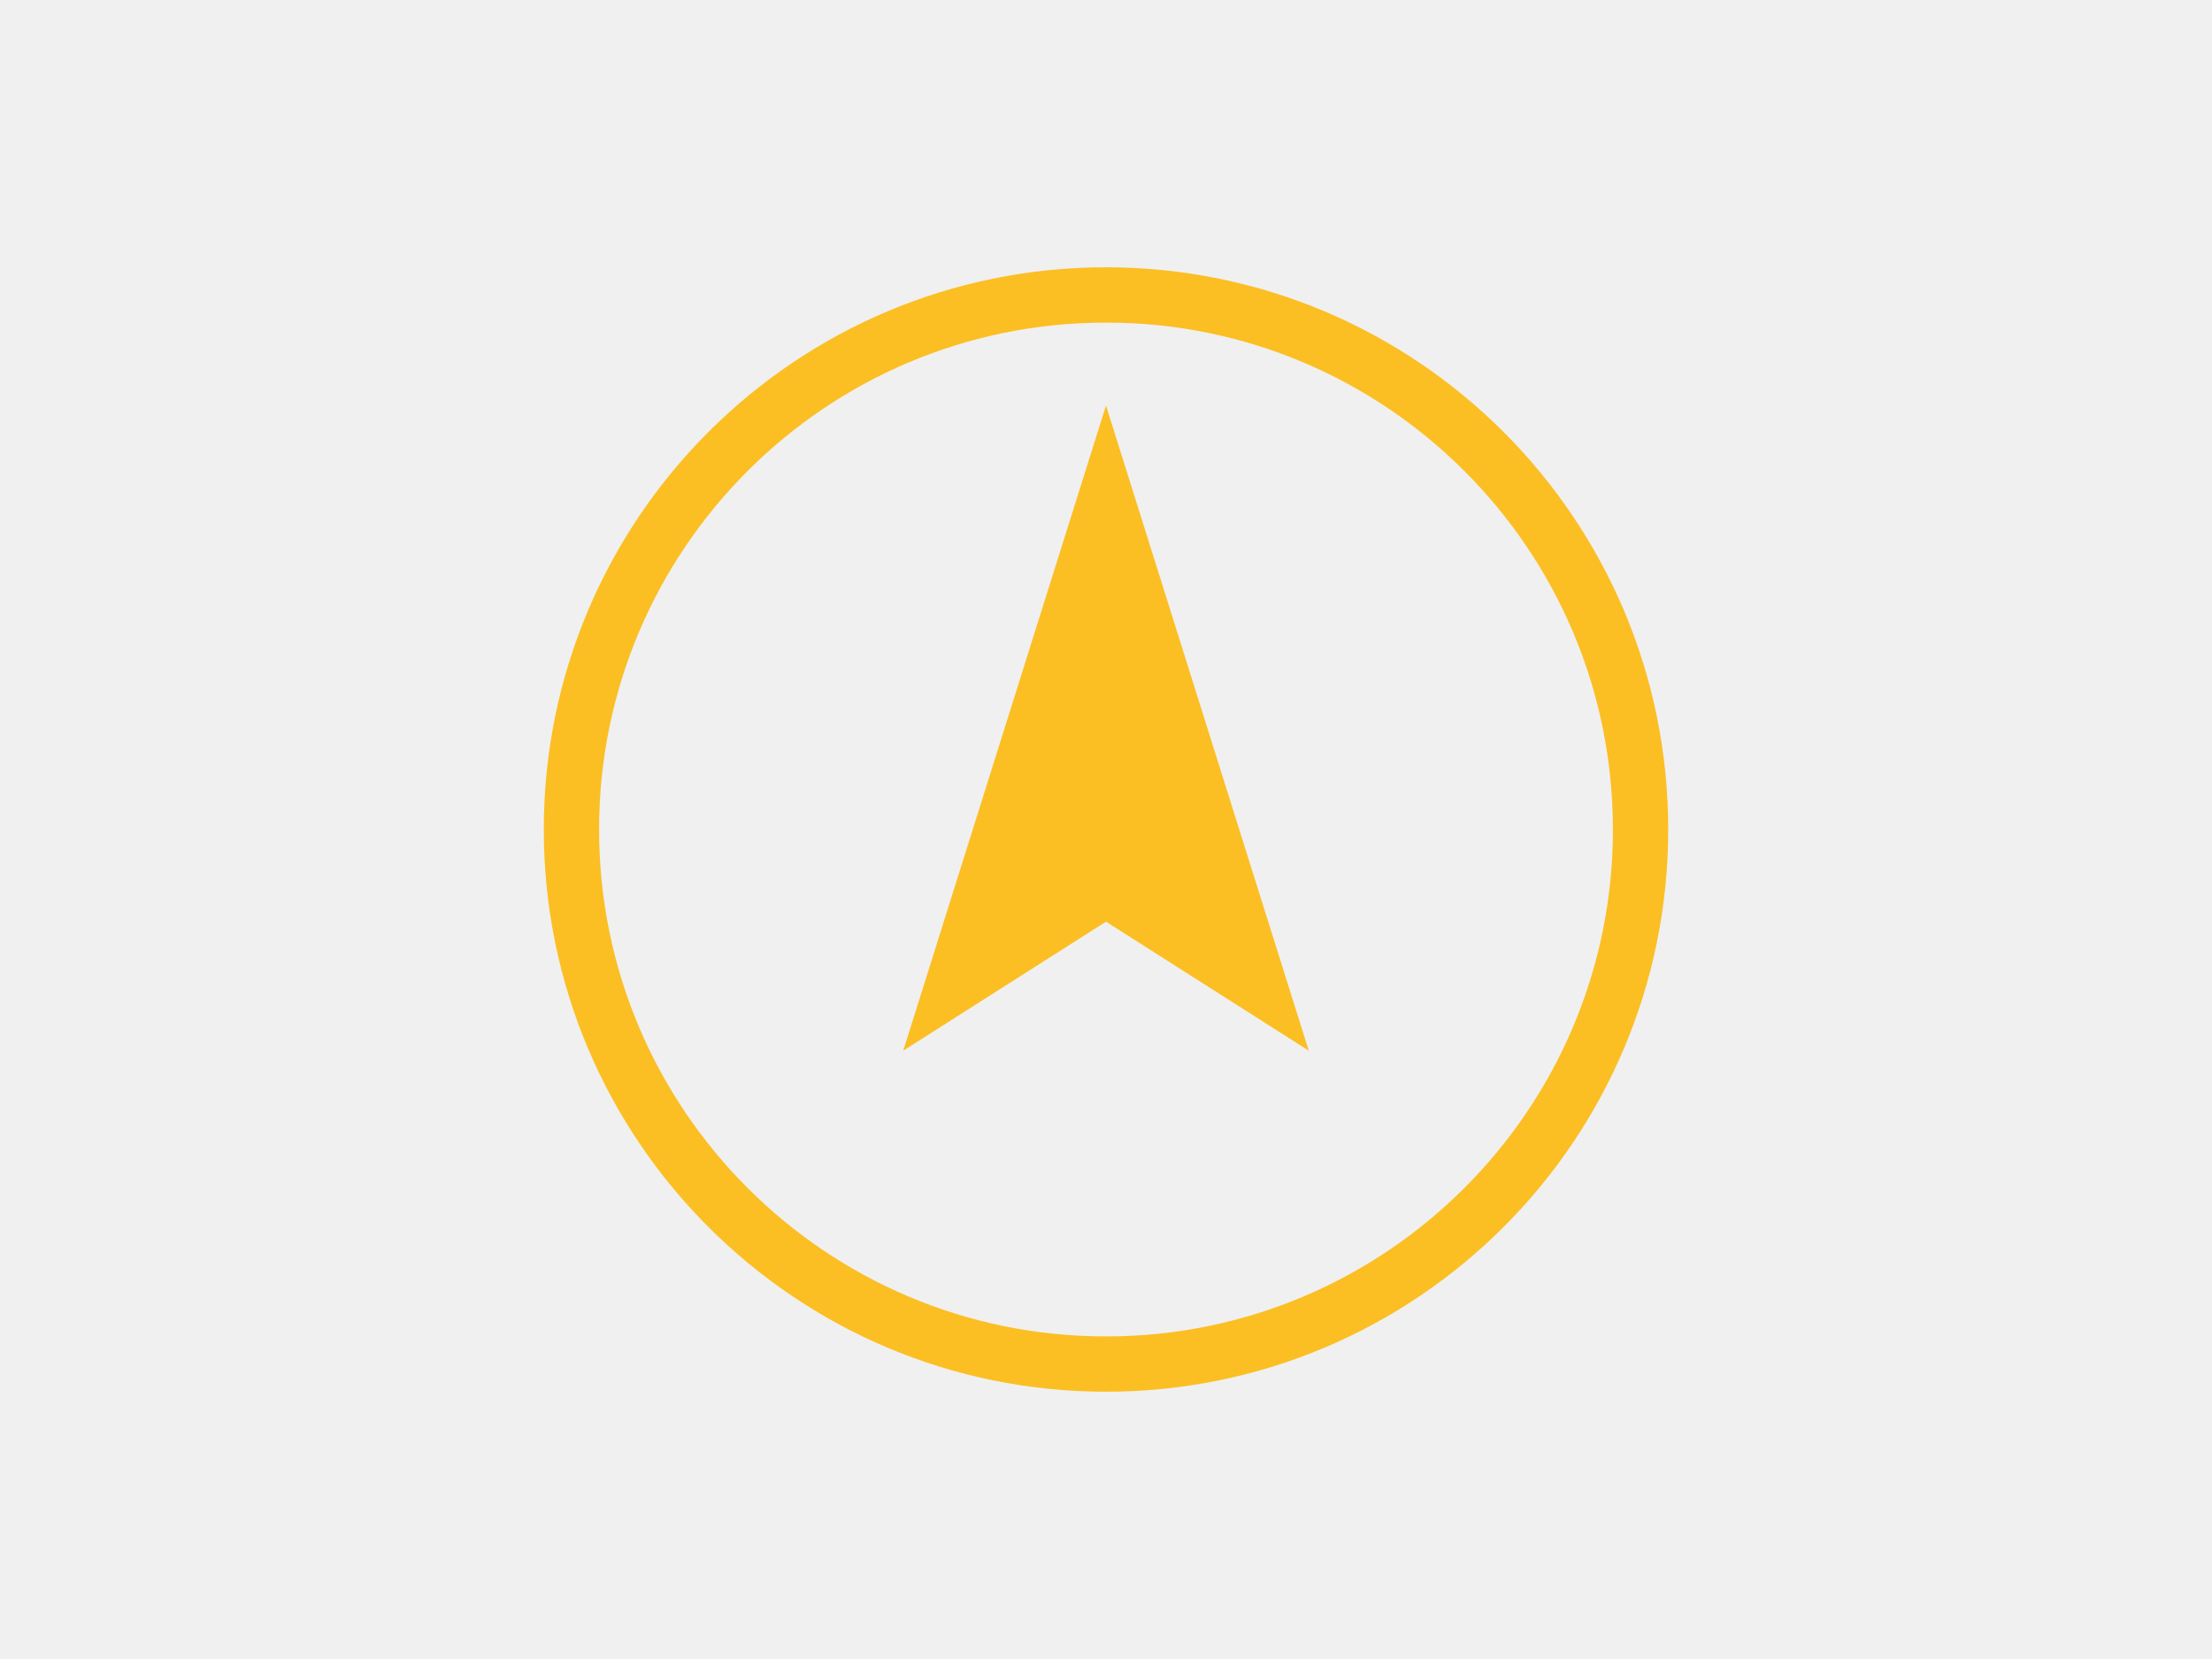
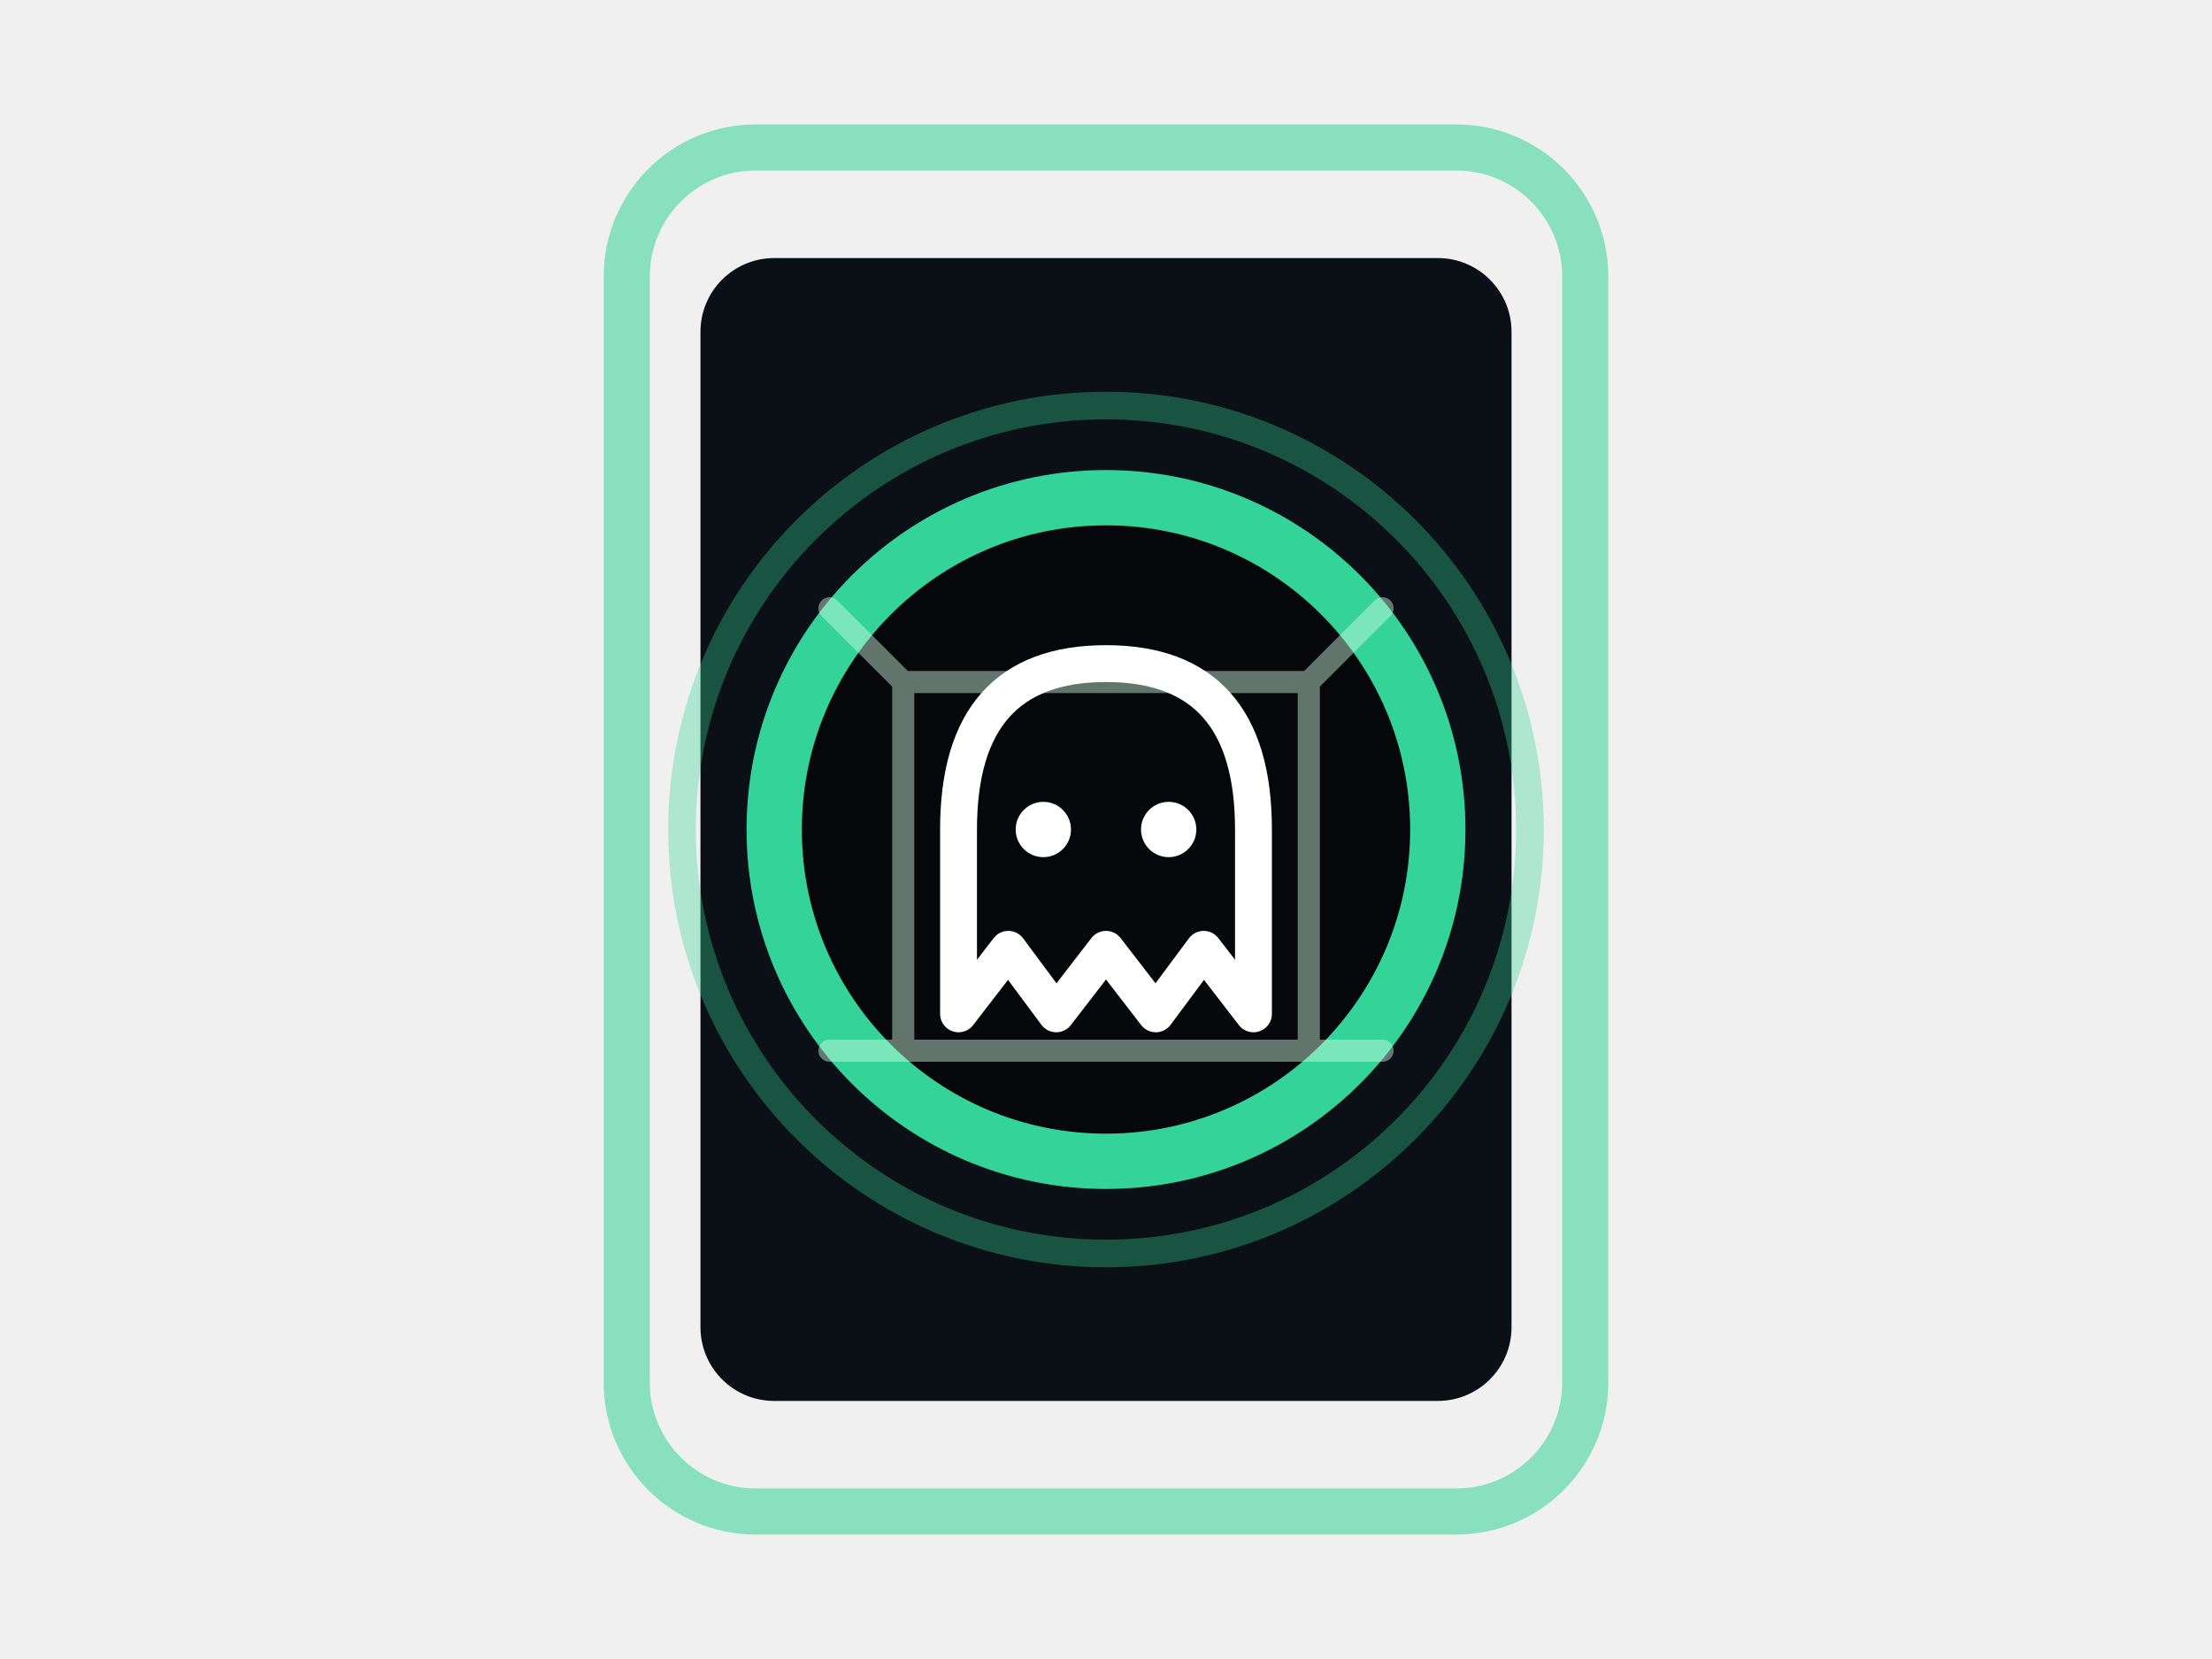
<svg xmlns="http://www.w3.org/2000/svg" viewBox="0 0 120 90" width="120" height="90">
-   <circle cx="60" cy="45" r="29" fill="none" stroke="#FBBF24" stroke-width="3" />
-   <path d="M60 22 L71 57 L60 50 L49 57 Z" fill="#FBBF24" />
+   <rect x="34" y="8" width="52" height="74" rx="7" fill="none" stroke="#34D399" stroke-width="2.5" opacity="0.55" />
+   <rect x="38" y="14" width="44" height="62" rx="4" fill="#0B0F16" />
+   <circle cx="60" cy="45" r="18" fill="#05070B" stroke="#34D399" stroke-width="3" />
+   <g stroke="#D1FAE5" stroke-width="1.2" fill="none" stroke-linecap="round" opacity="0.45">
+     <path d="M45 33 L49 37 L49 57" />
+     <path d="M75 33 L71 37 L71 57" />
+     <path d="M45 57 L75 57" />
+     <path d="M49 37 L71 37" />
+   </g>
+   <path d="M52 55 L52 45 Q52 36 60 36 Q68 36 68 45 L68 55            L65.3 51.5 L62.7 55 L60 51.5 L57.3 55 L54.7 51.5 Z" fill="none" stroke="#FFFFFF" stroke-width="2" stroke-linejoin="round" />
+   <circle cx="56.6" cy="45" r="1.5" fill="#FFFFFF" />
+   <circle cx="63.4" cy="45" r="1.5" fill="#FFFFFF" />
+   <circle cx="60" cy="45" r="23" fill="none" stroke="#34D399" stroke-width="1.5" opacity="0.35" />
</svg>
